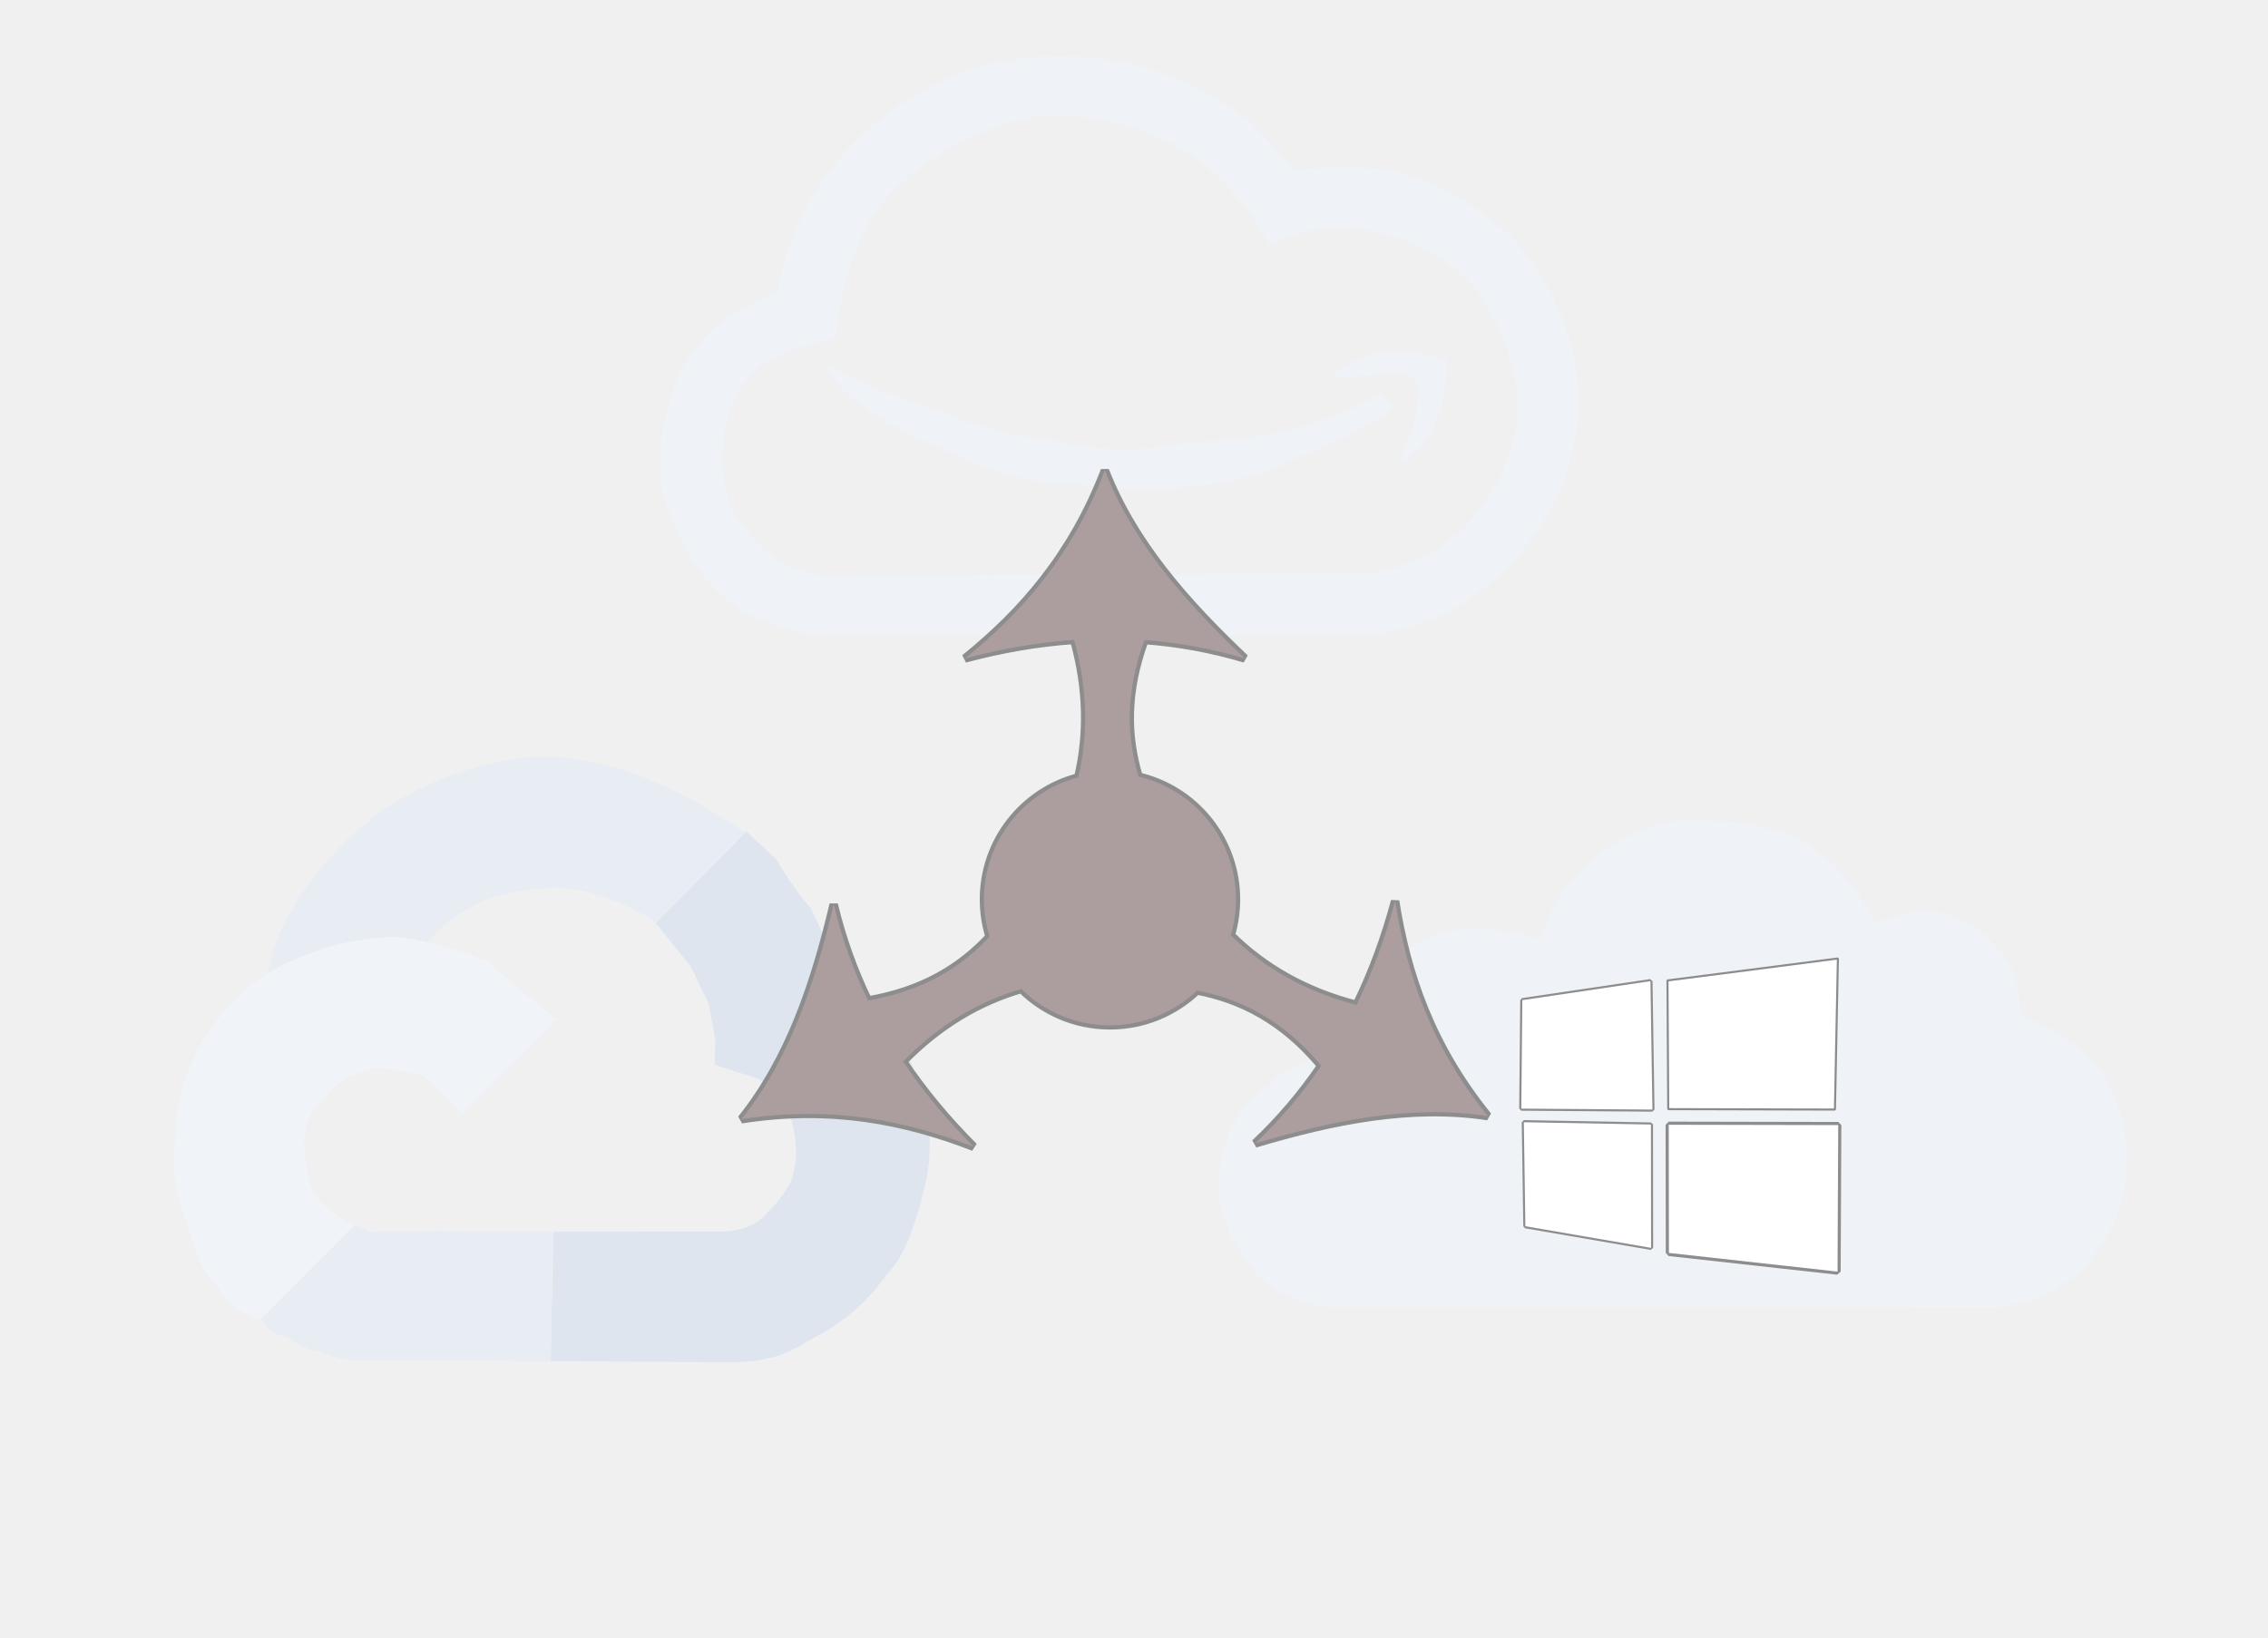
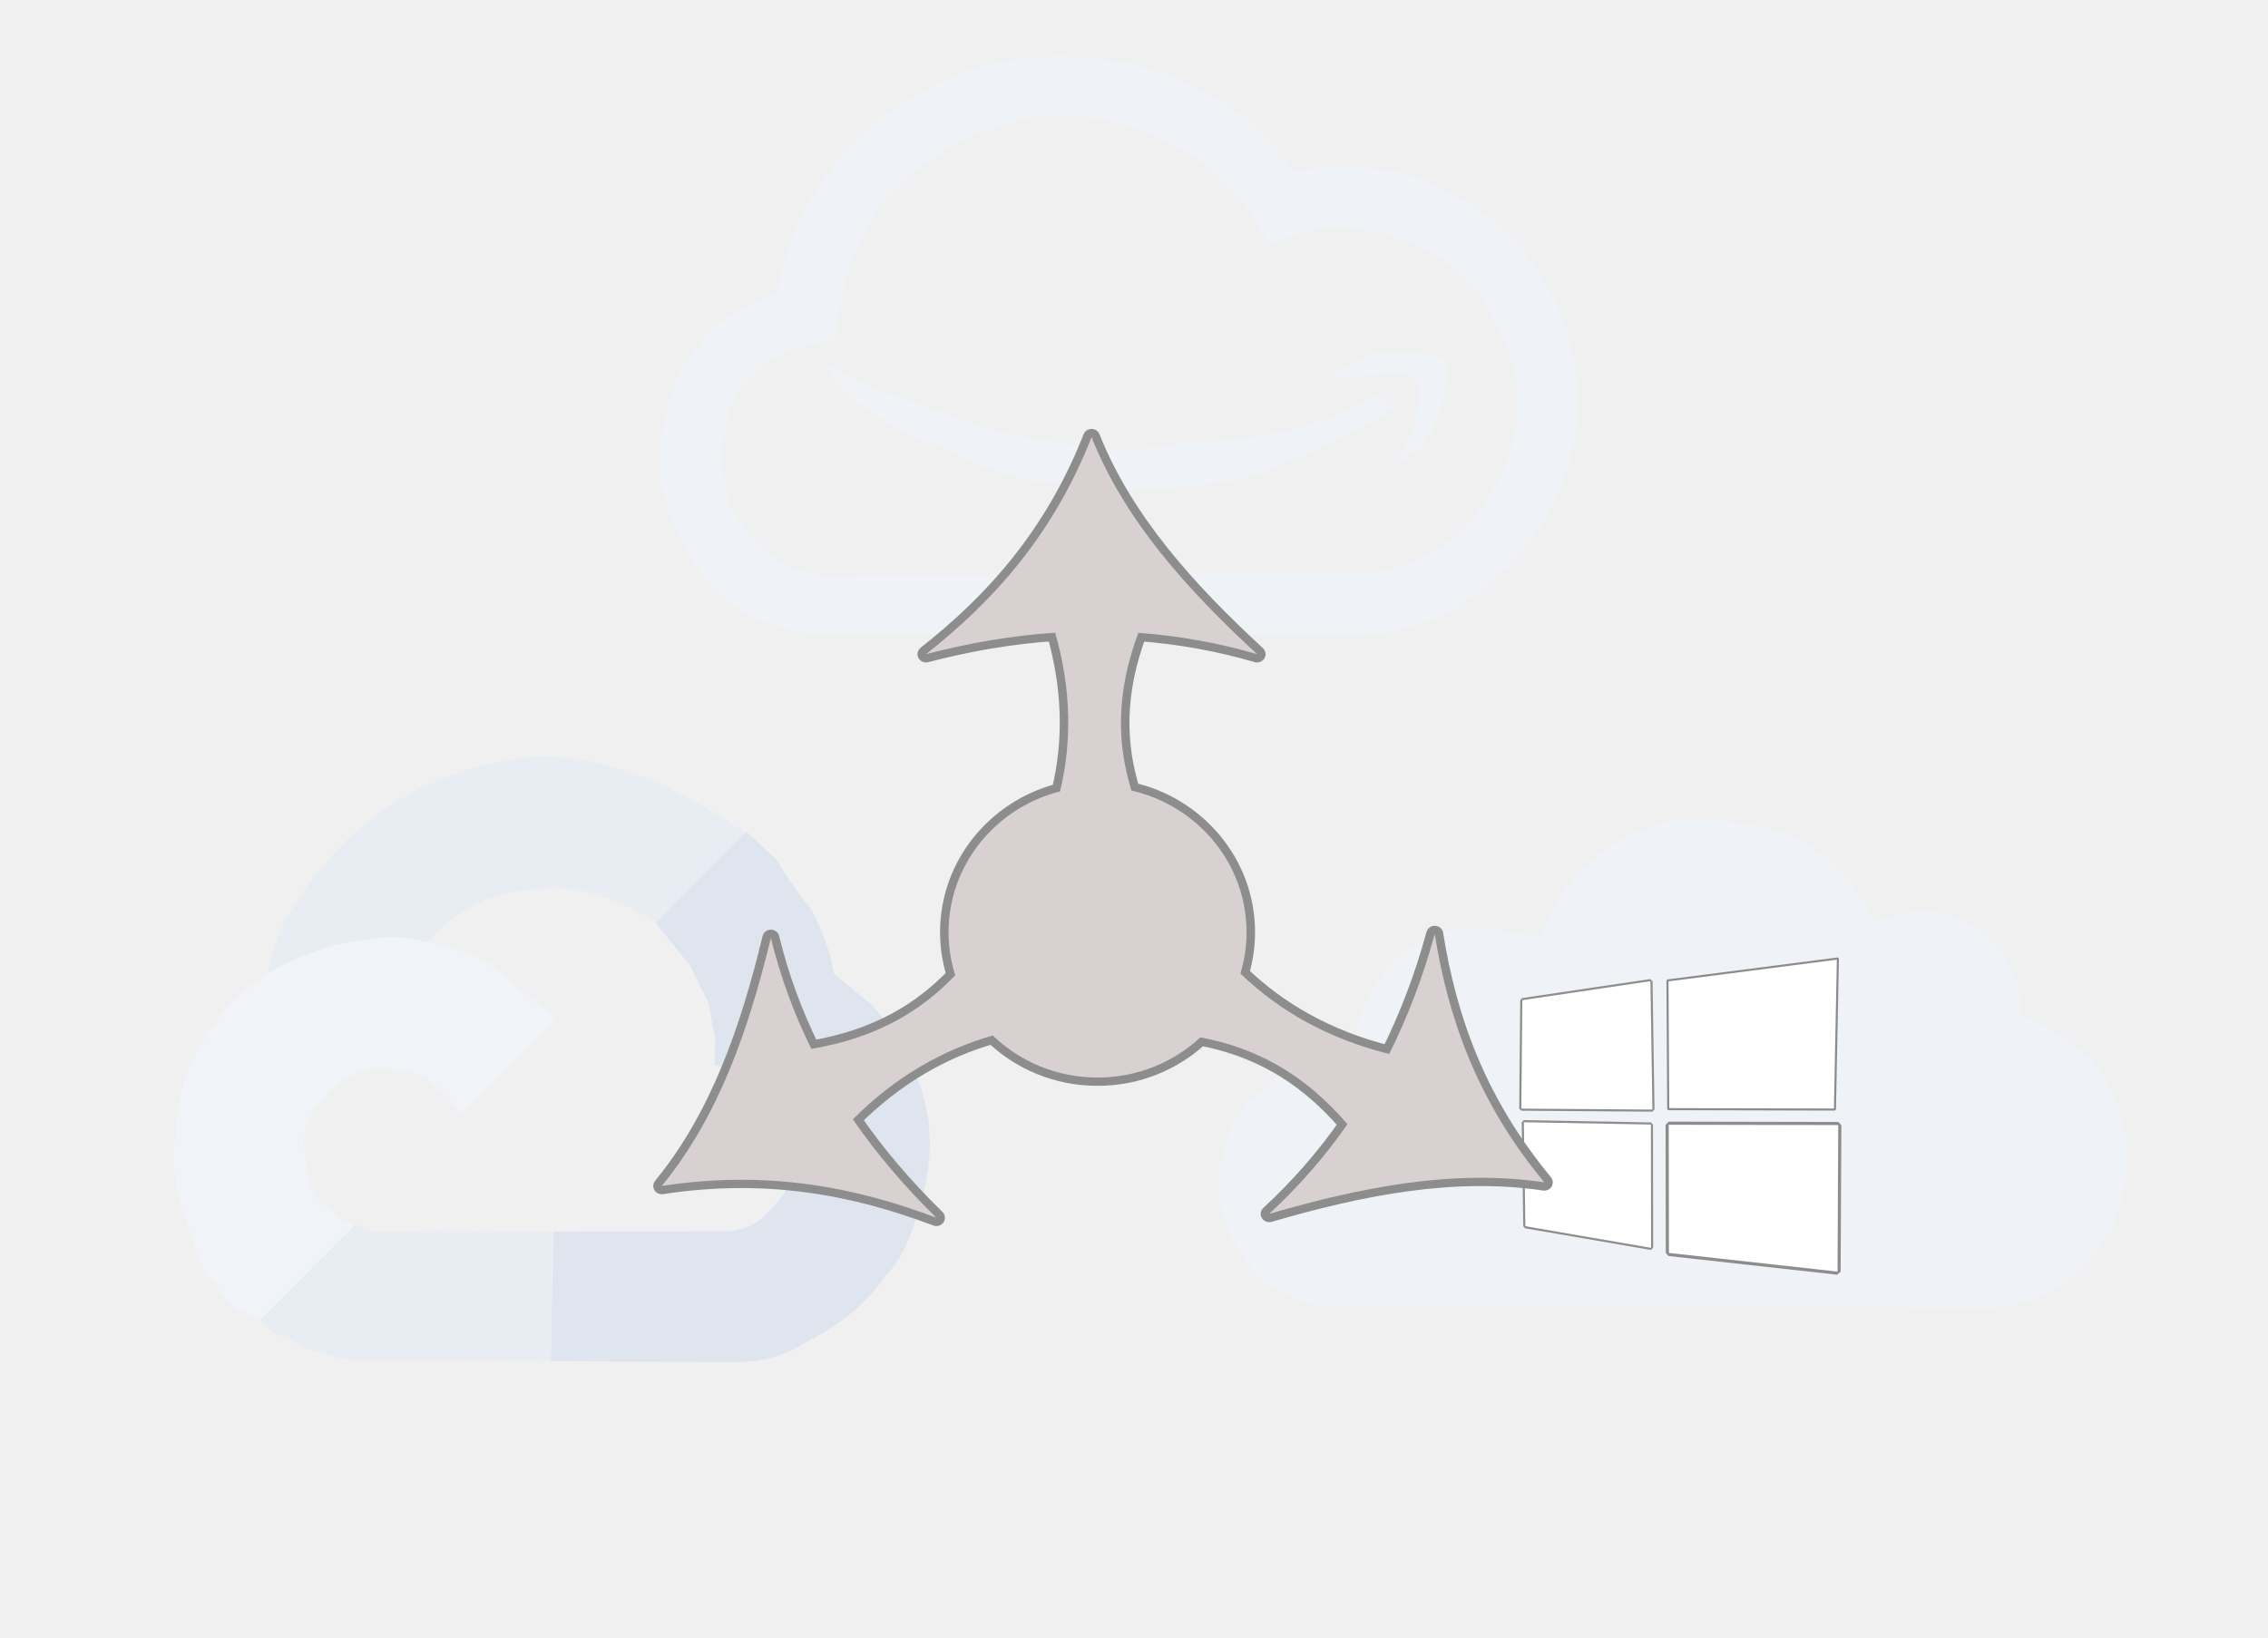
<svg xmlns="http://www.w3.org/2000/svg" width="100%" height="100%" viewBox="0 0 180 130" version="1.1" xml:space="preserve" style="fill-rule:evenodd;clip-rule:evenodd;stroke-linecap:round;stroke-miterlimit:1;">
  <g transform="matrix(0.503855,0,0,0.503855,-2.85204,44.195)">
    <path d="M108.991,57.65L123.152,43.525C109.46,34.19 97.559,30.398 87.043,31.798C75.543,33.633 66.702,38.287 59.859,45.059C52.807,52.245 48.83,59.117 47.856,65.682C50.202,64.5 52.612,63.349 55.249,62.313C57.068,61.114 60.662,60.69 65.39,60.071L73.075,60.887C74.783,58.459 77.671,56.149 82.285,54.011C86.498,52.569 90.919,51.959 95.569,52.261C100.21,53.182 104.932,54.839 108.991,57.65Z" style="fill:rgb(232,237,244);" />
    <path d="M92.843,106.324L92.383,126.75L121.393,126.907C125.559,126.873 129.357,125.918 132.651,123.704C137.651,121.256 141.956,117.953 145.36,113.036C148.111,110.335 149.924,105.386 151.577,98.06C152.752,92.062 151.972,86.392 149.685,80.975C148.485,77.708 146.164,74.268 143.075,70.711L136.971,65.654C136.58,62.654 135.315,59.192 133.326,55.346C131.435,53.168 129.635,50.533 127.889,47.628L123.237,43.325L108.961,57.728L114.414,64.487L117.287,70.378L118.334,76.092L118.219,80.037L125.22,82.295C127.378,83.898 129.028,86.092 130.315,88.712C131.128,91.81 131.448,95.014 130.224,98.548C128.978,100.685 127.732,102.266 126.485,103.386C124.943,105.254 122.802,106.023 120.387,106.292L92.843,106.324Z" style="fill:rgb(222,229,239);" />
    <path d="M46.757,120.157L61.723,105.191C63.196,106.223 64.379,106.601 65.271,106.326L74.585,106.172L92.687,106.28L92.432,126.766L63.861,126.603C60.63,126.889 58.241,126.229 56.174,125.207C54.553,125.161 52.76,124.338 50.849,122.984C49.26,122.791 47.91,121.803 46.757,120.157Z" style="fill:rgb(232,237,244);" />
    <path d="M46.569,120.285L61.445,105.328C56.815,103.087 54.074,100.196 54.095,96.357C52.773,91.545 53.757,87.788 57.086,85.011C58.627,82.738 61.233,81.303 64.808,80.629C67.568,80.74 69.921,81.169 72.535,81.863C74.114,83.226 76.382,85.19 78.397,87.716L93.335,72.953L82.268,63.729C77.65,61.708 73.032,60.586 68.414,59.873C60.877,60.063 55.053,61.966 49.842,64.483C43.731,67.852 40.037,72.167 37.27,76.846C35.005,81.165 33.394,85.708 33.377,90.398C32.807,95.439 33.084,99.973 34.694,103.706C36.295,109.012 37.922,113.789 39.959,114.88C41.472,118.08 43.839,119.065 46.569,120.285Z" style="fill:rgb(240,243,248);" />
  </g>
  <g transform="matrix(0.4864,0,0,0.4864,87.1378,49.0844)">
    <path d="M72.203,52.334C67.073,50.749 62.102,50.357 57.263,50.952C52.871,52.337 49.09,54.426 46.588,57.992C43.062,61.994 41.59,66.5 42.373,71.559C34.967,71.74 30.164,73.334 27.845,76.277C23.96,78.763 21.278,82.643 20.154,88.326C18.926,94.114 20.386,99.505 24.074,104.566C26.694,108.836 31.015,111.649 37.705,112.431L147.038,112.517C154.475,111.383 160.011,108.1 163.483,102.486C166.296,98.72 167.989,93.865 167.921,87.297C167.414,81.172 165.727,76.204 162.649,72.6C159.515,69.359 155.438,66.748 150.561,64.67C150.444,59.794 149.205,55.922 146.327,53.517C144.352,50.787 140.976,48.79 135.949,47.658C132.718,47.801 129.664,48.566 126.723,49.726C123.739,43.49 119.5,38.787 113.9,35.748C107.062,33.159 100.044,32.566 92.916,33.175C87.871,34.643 83.28,36.792 79.688,40.441C76.474,43.046 73.956,46.967 72.203,52.334Z" style="fill:rgb(239,242,247);" />
    <g transform="matrix(1.20465,0,0,1.20465,36.821,39.2065)">
      <g transform="matrix(1,0,0,1,-0.367148,-0.316277)">
        <path d="M27.286,19.503L44.636,16.929L44.904,34.327L27.147,34.196L27.286,19.503Z" style="fill:none;stroke:rgb(141,141,141);stroke-width:0.57px;" />
        <path d="M27.286,19.503L44.636,16.929L44.904,34.327L27.147,34.196L27.286,19.503Z" style="fill:white;" />
      </g>
      <g transform="matrix(1,0,0,1,0.660655,-0.314065)">
        <path d="M68.6,34.323L69.001,13.855L45.917,16.833L46.021,34.266L68.6,34.323Z" style="fill:white;stroke:rgb(139,139,139);stroke-width:0.28px;" />
      </g>
      <g transform="matrix(1,0,0,1,-0.332191,0.403644)">
        <path d="M27.454,35.324L44.667,35.635L44.686,52.342L27.664,49.411L27.454,35.324Z" style="fill:none;stroke:rgb(141,141,141);stroke-width:0.57px;" />
        <path d="M27.454,35.324L44.667,35.635L44.686,52.342L27.664,49.411L27.454,35.324Z" style="fill:white;" />
      </g>
      <g transform="matrix(1,0,0,1,1.03135,0.652432)">
        <path d="M68.58,55.31L68.673,35.461L45.717,35.416L45.742,52.78L68.58,55.31Z" style="fill:none;stroke:rgb(141,141,141);stroke-width:0.85px;" />
        <path d="M68.58,55.31L68.673,35.461L45.717,35.416L45.742,52.78L68.58,55.31Z" style="fill:white;" />
      </g>
    </g>
  </g>
  <g transform="matrix(0.459213,0,0,0.459213,49.2103,1.60586)">
    <path d="M27.27,46.686C28.719,37.658 32.936,29.268 40.054,21.547C44.53,16.933 50.459,12.62 59.151,8.878C68.022,6.086 77.628,5.322 88.308,7.526C94.974,9.115 101.776,12.323 108.733,17.375L116.821,25.988C122.945,25.096 129.182,25.108 135.597,26.542C142.446,28.755 148.476,32.307 153.726,37.136C161.515,45.427 165.548,55.442 165.738,67.221C165.015,74.037 163.438,80.168 160.441,85.161C157.471,90.502 153.184,95.426 147.095,99.782C142.254,103.43 136.255,105.34 129.67,106.371L36.855,106.297C31.524,106.278 26.166,105.03 20.769,101.916C14.648,97.869 10.336,91.227 7.559,82.384C6.216,76.382 6.942,69.742 9.642,62.578C11.293,58.54 14.252,54.793 18.518,51.336L27.27,46.686ZM37.245,55.038C38.649,41.431 42.696,34.004 47.725,28.872C56.026,21.536 64.671,17.732 73.011,16.476C82.404,16.141 90.823,18.431 98.386,23.028C104.023,27.079 108.852,32.155 112.309,38.967C116.199,36.841 120.838,35.559 127.054,36.049C135.937,37.157 143.125,40.666 148.335,46.981C154.414,56.153 156.073,64.486 154.5,72.205C152.941,78.844 149.548,84.057 145.132,88.476C140.496,92.606 135.132,94.879 129.188,95.666L35.671,96.049C29.671,95.412 24.811,92.75 21.427,87.462C17.743,83.456 17.21,77.383 18.178,70.325C19.046,65.62 21.449,61.716 25.659,58.755C29.521,56.909 33.383,55.721 37.245,55.038Z" style="fill:rgb(239,242,247);" />
    <g transform="matrix(1.64868,0,0,1.64868,-53.1181,-60.0489)">
      <path d="M53.49,72.313L54.743,74.112C56.549,76.498 59.989,78.819 65.402,81.061C69.953,83.359 74.715,85.094 80.138,85.065C84.49,85.697 88.081,85.797 90.979,85.412C95.755,85.033 99.822,84.123 102.853,82.436C106.564,81.092 110.077,79.354 113.351,77.138L111.78,75.617C109.604,76.909 106.645,78.201 103.597,79.092C99.85,80.188 95.963,80.481 91.159,80.809C86.999,81.591 82.393,81.714 77.361,80.462C72.519,80.078 67.945,78.424 63.539,76.587C59.9,75.644 56.689,73.989 53.49,72.313Z" style="fill:rgb(239,242,247);" />
      <path d="M106.823,73.926L112.234,73.575C114.194,73.326 115.292,73.681 115.799,74.45C116.157,76.879 115.402,79.706 113.725,82.863C115.783,81.882 117.218,80.278 117.968,77.99C118.691,75.97 118.959,73.949 118.811,71.929C116.422,71.286 113.96,71.079 111.425,71.308C108.944,72.101 107.56,72.987 106.823,73.926Z" style="fill:rgb(239,242,247);" />
    </g>
  </g>
-   <g transform="matrix(1,0,0,1,0,2)">
-     <path d="M85.575,59.715C86.374,56.333 86.34,52.703 85.249,48.797C82.404,48.992 79.514,49.487 76.579,50.274C81.121,46.607 85.107,42.074 87.69,35.352C89.926,41.087 94.097,45.819 98.8,50.274C96.188,49.494 93.532,49.007 90.832,48.807C89.313,52.961 89.404,56.456 90.366,59.655C94.792,60.685 98.093,64.657 98.093,69.395C98.093,70.383 97.95,71.338 97.682,72.239C100.269,74.803 103.546,76.717 107.667,77.774C108.921,75.212 109.938,72.462 110.724,69.527C111.626,75.292 113.554,81.009 118.078,86.603C111.998,85.675 105.819,86.924 99.613,88.772C101.595,86.899 103.344,84.842 104.867,82.604C101.824,78.964 98.511,77.31 94.996,76.628C93.201,78.342 90.769,79.395 88.093,79.395C85.354,79.395 82.871,78.291 81.063,76.504C77.694,77.488 74.531,79.336 71.668,82.266C73.259,84.633 75.131,86.889 77.278,89.039C71.842,86.932 65.937,85.738 58.845,86.851C62.676,82.057 64.674,76.088 66.167,69.794C66.8,72.446 67.708,74.988 68.885,77.426C73.269,76.665 76.254,74.819 78.541,72.359C78.25,71.423 78.093,70.427 78.093,69.395C78.093,64.746 81.273,60.833 85.575,59.715Z" style="fill:none;stroke:rgb(141,141,141);stroke-width:0.67px;" />
-     <path d="M85.575,59.715C86.374,56.333 86.34,52.703 85.249,48.797C82.404,48.992 79.514,49.487 76.579,50.274C81.121,46.607 85.107,42.074 87.69,35.352C89.926,41.087 94.097,45.819 98.8,50.274C96.188,49.494 93.532,49.007 90.832,48.807C89.313,52.961 89.404,56.456 90.366,59.655C94.792,60.685 98.093,64.657 98.093,69.395C98.093,70.383 97.95,71.338 97.682,72.239C100.269,74.803 103.546,76.717 107.667,77.774C108.921,75.212 109.938,72.462 110.724,69.527C111.626,75.292 113.554,81.009 118.078,86.603C111.998,85.675 105.819,86.924 99.613,88.772C101.595,86.899 103.344,84.842 104.867,82.604C101.824,78.964 98.511,77.31 94.996,76.628C93.201,78.342 90.769,79.395 88.093,79.395C85.354,79.395 82.871,78.291 81.063,76.504C77.694,77.488 74.531,79.336 71.668,82.266C73.259,84.633 75.131,86.889 77.278,89.039C71.842,86.932 65.937,85.738 58.845,86.851C62.676,82.057 64.674,76.088 66.167,69.794C66.8,72.446 67.708,74.988 68.885,77.426C73.269,76.665 76.254,74.819 78.541,72.359C78.25,71.423 78.093,70.427 78.093,69.395C78.093,64.746 81.273,60.833 85.575,59.715Z" style="fill:rgb(172,158,158);" />
+   <g transform="matrix(1.18247,0,0,1.15416,-17.0602,-6.09389)">
+     <path d="M85.575,59.715C86.374,56.333 86.34,52.703 85.249,48.797C82.404,48.992 79.514,49.487 76.579,50.274C81.121,46.607 85.107,42.074 87.69,35.352C89.926,41.087 94.097,45.819 98.8,50.274C96.188,49.494 93.532,49.007 90.832,48.807C89.313,52.961 89.404,56.456 90.366,59.655C94.792,60.685 98.093,64.657 98.093,69.395C98.093,70.383 97.95,71.338 97.682,72.239C100.269,74.803 103.546,76.717 107.667,77.774C108.921,75.212 109.938,72.462 110.724,69.527C111.626,75.292 113.554,81.009 118.078,86.603C111.998,85.675 105.819,86.924 99.613,88.772C101.595,86.899 103.344,84.842 104.867,82.604C101.824,78.964 98.511,77.31 94.996,76.628C93.201,78.342 90.769,79.395 88.093,79.395C85.354,79.395 82.871,78.291 81.063,76.504C77.694,77.488 74.531,79.336 71.668,82.266C73.259,84.633 75.131,86.889 77.278,89.039C71.842,86.932 65.937,85.738 58.845,86.851C62.676,82.057 64.674,76.088 66.167,69.794C66.8,72.446 67.708,74.988 68.885,77.426C73.269,76.665 76.254,74.819 78.541,72.359C78.25,71.423 78.093,70.427 78.093,69.395C78.093,64.746 81.273,60.833 85.575,59.715Z" style="fill:none;stroke:rgb(141,141,141);stroke-width:1.14px;stroke-linejoin:round;" />
+     <path d="M85.575,59.715C86.374,56.333 86.34,52.703 85.249,48.797C82.404,48.992 79.514,49.487 76.579,50.274C81.121,46.607 85.107,42.074 87.69,35.352C89.926,41.087 94.097,45.819 98.8,50.274C96.188,49.494 93.532,49.007 90.832,48.807C89.313,52.961 89.404,56.456 90.366,59.655C94.792,60.685 98.093,64.657 98.093,69.395C98.093,70.383 97.95,71.338 97.682,72.239C100.269,74.803 103.546,76.717 107.667,77.774C108.921,75.212 109.938,72.462 110.724,69.527C111.626,75.292 113.554,81.009 118.078,86.603C111.998,85.675 105.819,86.924 99.613,88.772C101.595,86.899 103.344,84.842 104.867,82.604C101.824,78.964 98.511,77.31 94.996,76.628C93.201,78.342 90.769,79.395 88.093,79.395C85.354,79.395 82.871,78.291 81.063,76.504C77.694,77.488 74.531,79.336 71.668,82.266C73.259,84.633 75.131,86.889 77.278,89.039C71.842,86.932 65.937,85.738 58.845,86.851C62.676,82.057 64.674,76.088 66.167,69.794C66.8,72.446 67.708,74.988 68.885,77.426C73.269,76.665 76.254,74.819 78.541,72.359C78.25,71.423 78.093,70.427 78.093,69.395C78.093,64.746 81.273,60.833 85.575,59.715Z" style="fill:rgb(217,209,209);" />
  </g>
</svg>
